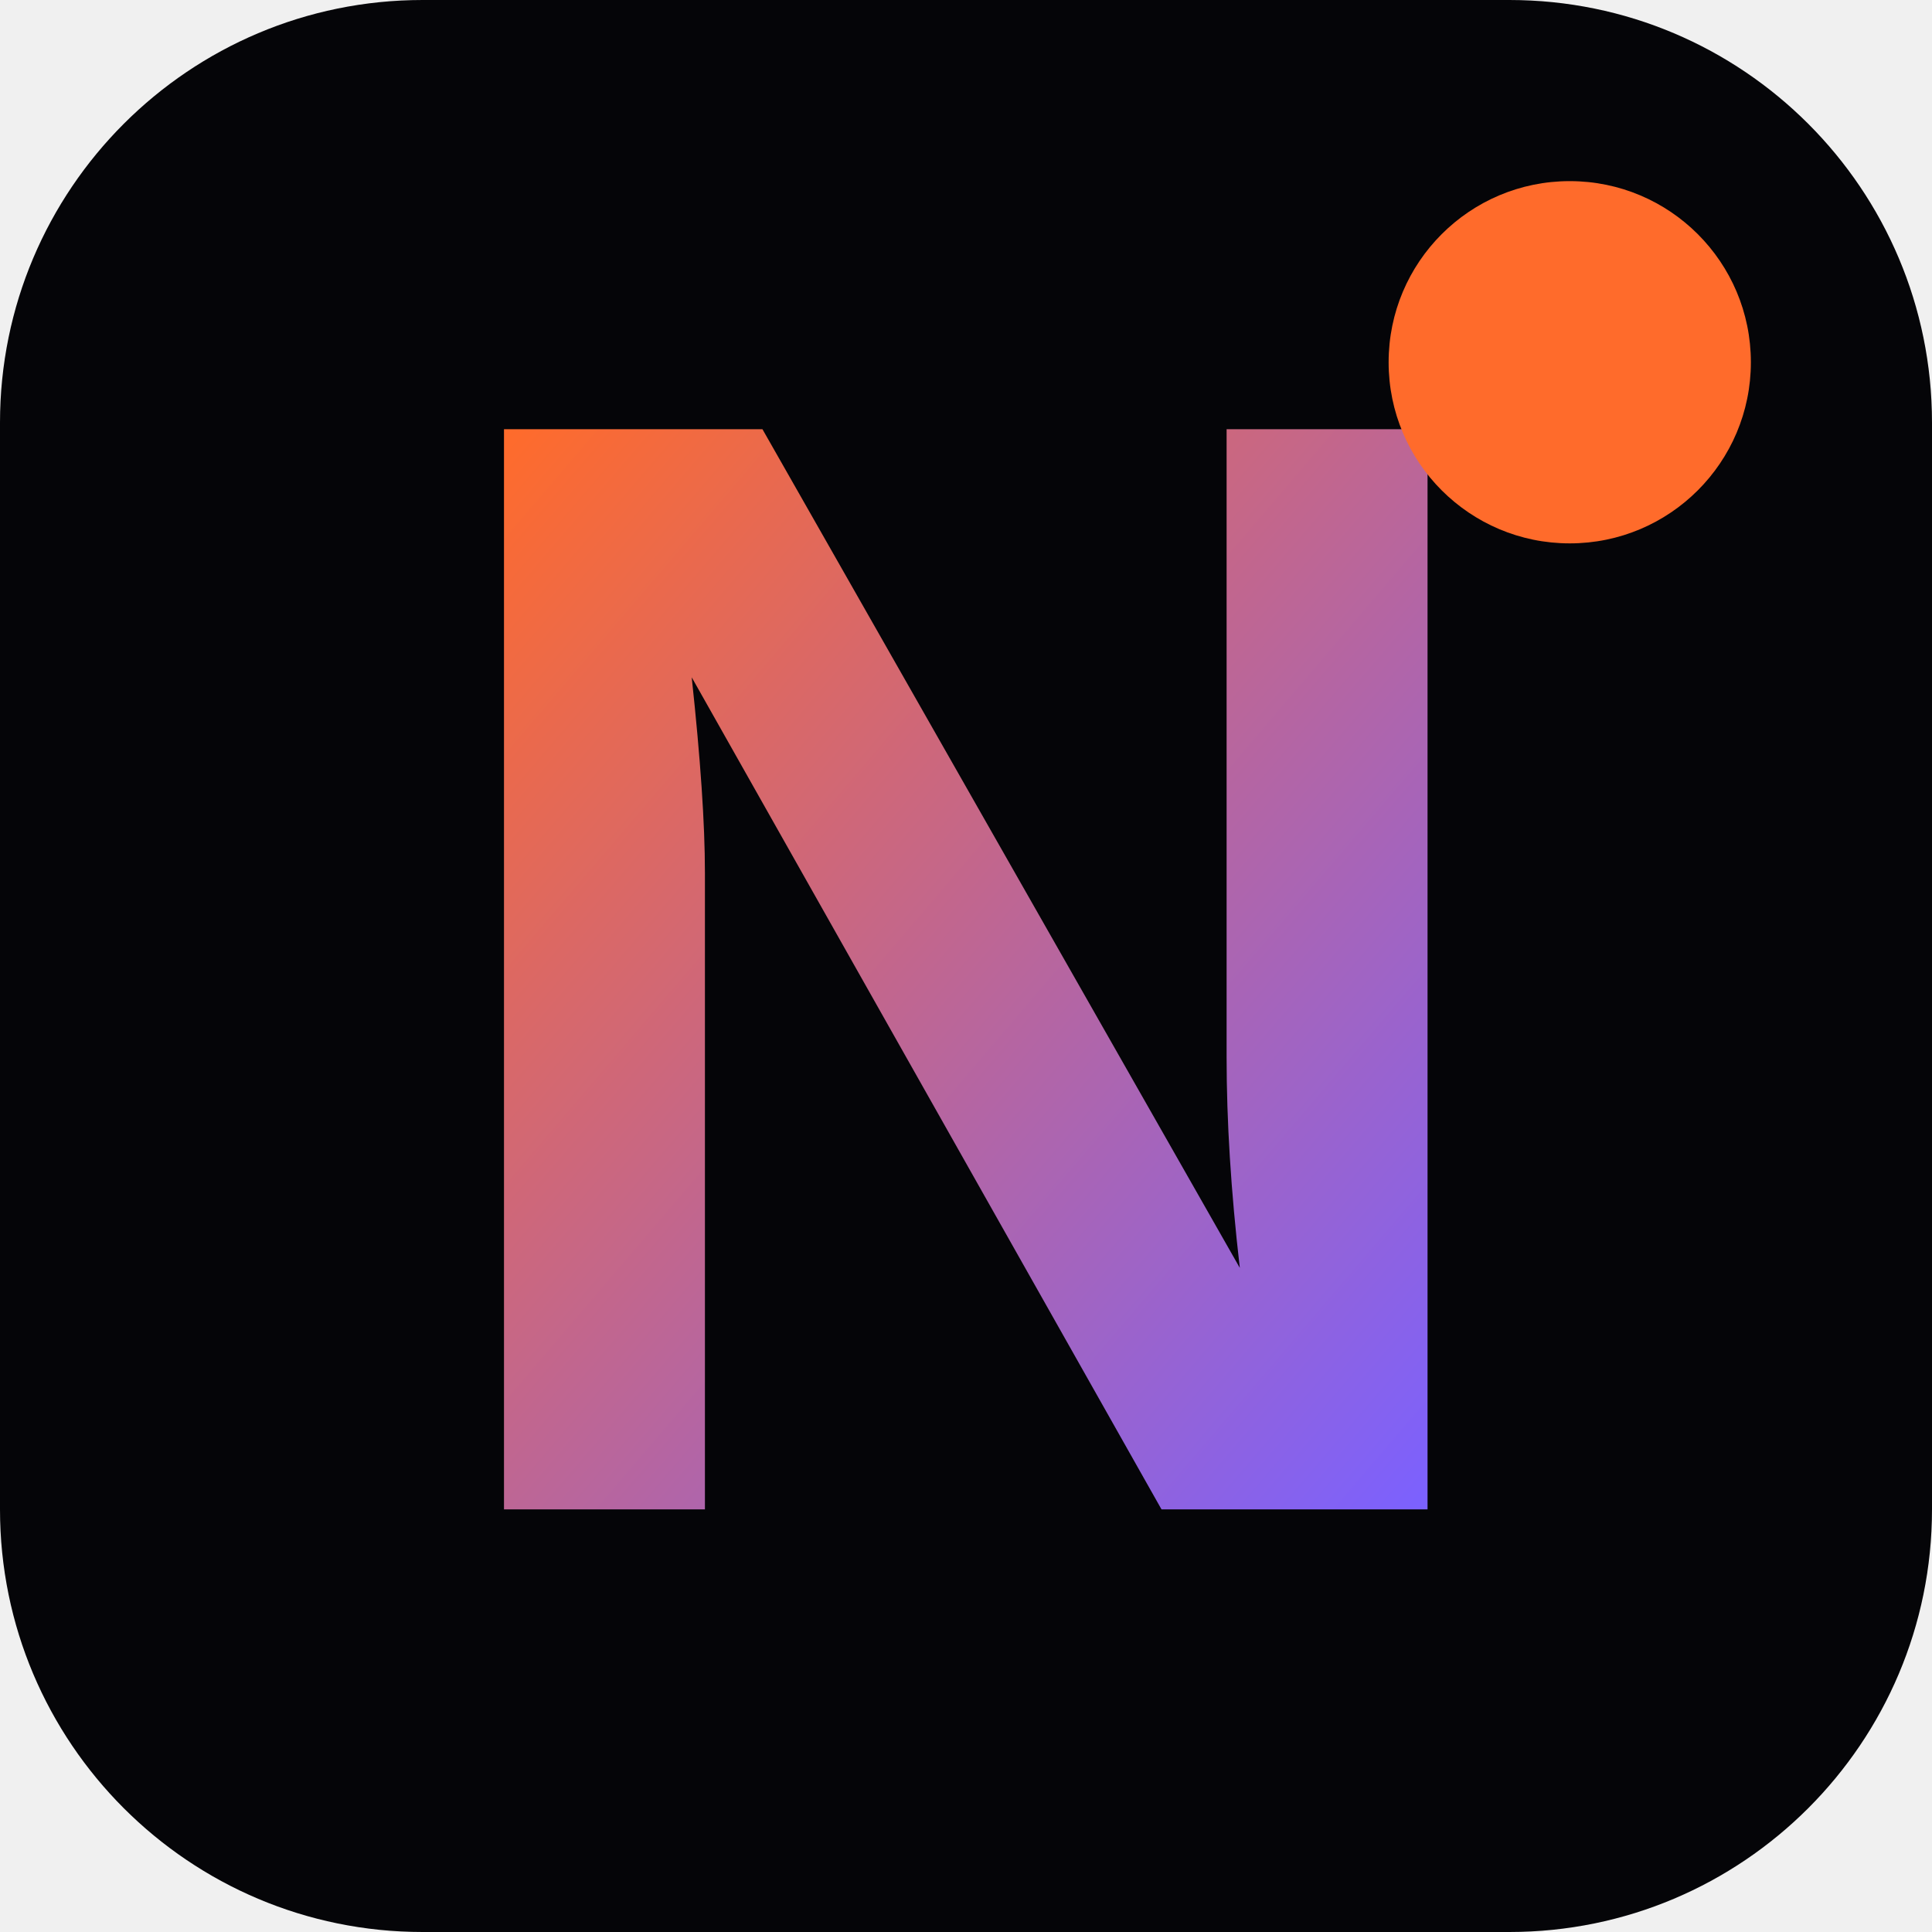
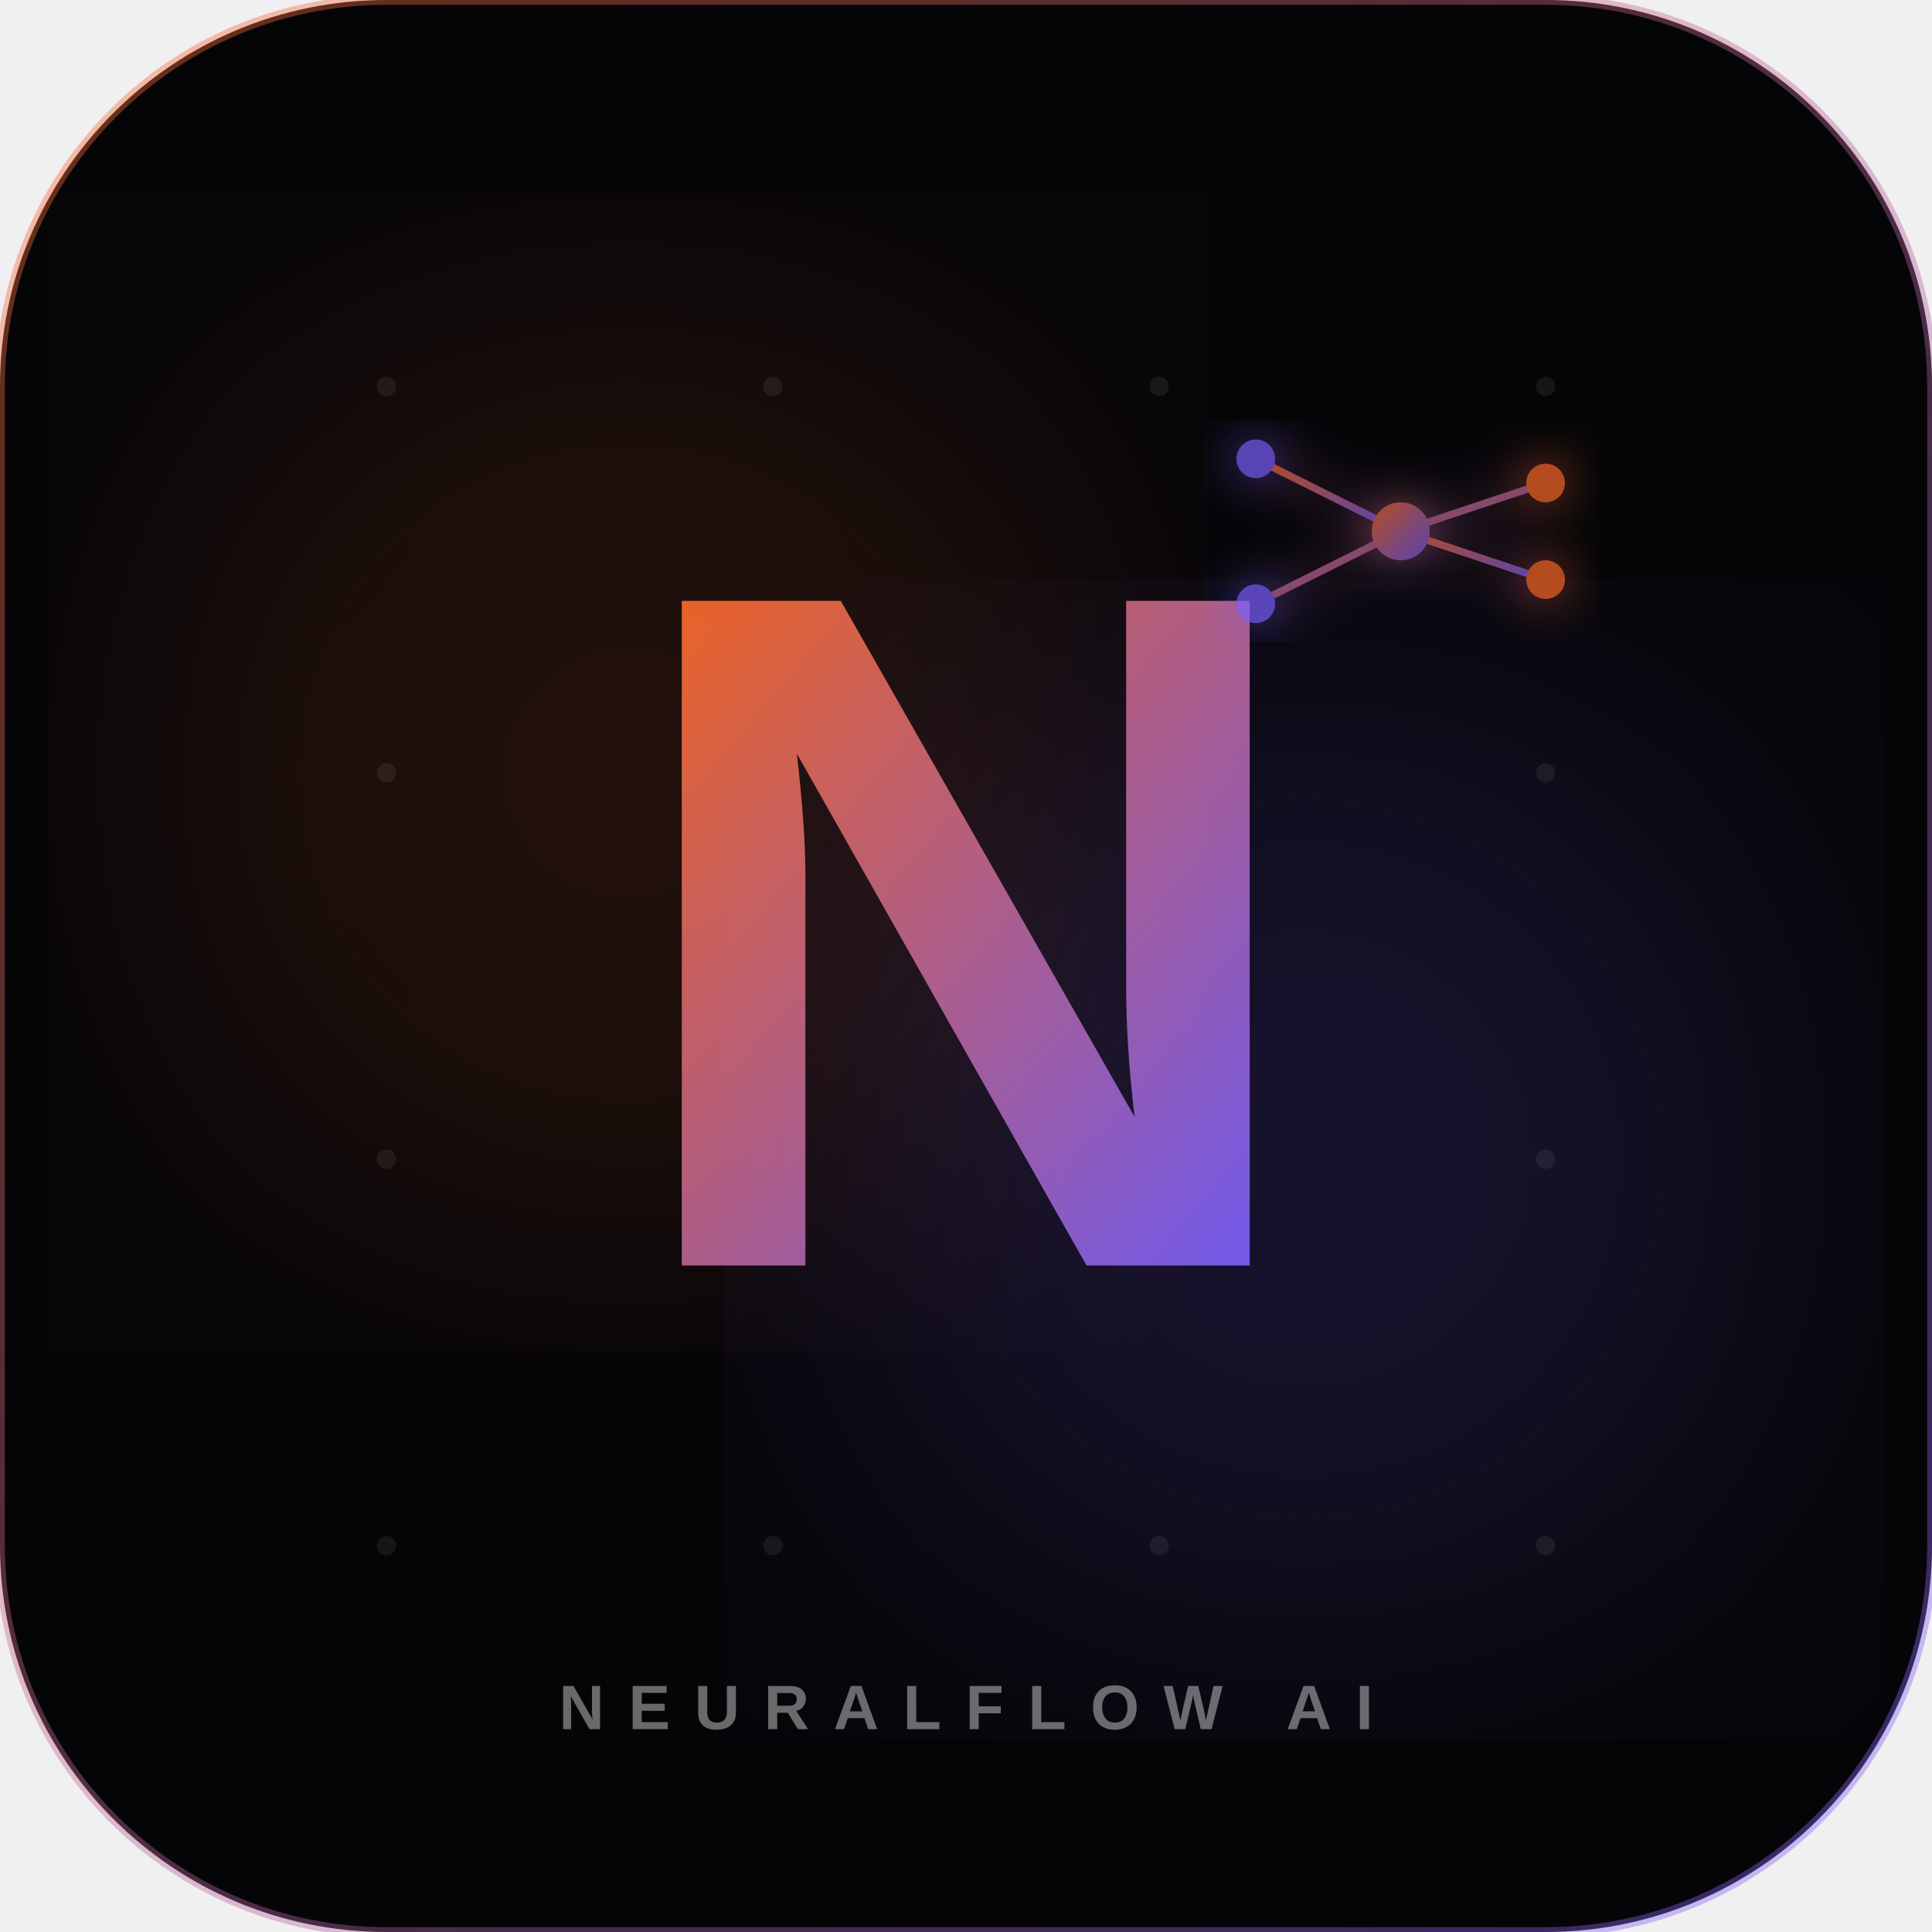
- <svg xmlns="http://www.w3.org/2000/svg" viewBox="0 0 32 32">
+ <svg xmlns="http://www.w3.org/2000/svg" viewBox="0 0 400 400" width="400" height="400">
  <defs>
-     <linearGradient id="g" x1="0%" y1="0%" x2="100%" y2="100%">
+     <linearGradient id="g1" x1="0%" y1="0%" x2="100%" y2="100%">
      <stop offset="0%" style="stop-color:#FF6B2B" />
      <stop offset="100%" style="stop-color:#7B61FF" />
    </linearGradient>
+     <filter id="blur">
+       <feGaussianBlur stdDeviation="40" />
+     </filter>
+     <filter id="glow">
+       <feGaussianBlur stdDeviation="5" result="b" />
+       <feMerge>
+         <feMergeNode in="b" />
+         <feMergeNode in="SourceGraphic" />
+       </feMerge>
+     </filter>
  </defs>
-   <rect width="32" height="32" fill="#050508" rx="7" />
-   <text x="16" y="25" font-family="'Helvetica Neue',Arial,sans-serif" font-weight="900" font-size="26" fill="url(#g)" text-anchor="middle" letter-spacing="-1">N</text>
-   <circle cx="26" cy="6" r="3" fill="#FF6B2B" />
+   <rect width="400" height="400" fill="#050508" rx="80" />
+   <circle cx="130" cy="160" r="100" fill="#FF6B2B" opacity="0.12" filter="url(#blur)" />
+   <circle cx="270" cy="240" r="100" fill="#7B61FF" opacity="0.15" filter="url(#blur)" />
+   <rect width="400" height="400" fill="none" rx="80" stroke="url(#g1)" stroke-width="2" opacity="0.4" />
+   <text x="200" y="262" font-family="'Helvetica Neue',Arial,sans-serif" font-weight="900" font-size="200" fill="url(#g1)" text-anchor="middle" letter-spacing="-6" opacity="0.9">N</text>
+   <g opacity="0.07">
+     <circle cx="80" cy="80" r="2" fill="white" />
+     <circle cx="160" cy="80" r="2" fill="white" />
+     <circle cx="240" cy="80" r="2" fill="white" />
+     <circle cx="320" cy="80" r="2" fill="white" />
+     <circle cx="80" cy="160" r="2" fill="white" />
+     <circle cx="320" cy="160" r="2" fill="white" />
+     <circle cx="80" cy="240" r="2" fill="white" />
+     <circle cx="320" cy="240" r="2" fill="white" />
+     <circle cx="80" cy="320" r="2" fill="white" />
+     <circle cx="160" cy="320" r="2" fill="white" />
+     <circle cx="240" cy="320" r="2" fill="white" />
+     <circle cx="320" cy="320" r="2" fill="white" />
+   </g>
+   <g transform="translate(290, 110)" filter="url(#glow)" opacity="0.7">
+     <line x1="-30" y1="-15" x2="0" y2="0" stroke="url(#g1)" stroke-width="1.5" />
+     <line x1="-30" y1="15" x2="0" y2="0" stroke="url(#g1)" stroke-width="1.5" />
+     <line x1="0" y1="0" x2="30" y2="-10" stroke="url(#g1)" stroke-width="1.5" />
+     <line x1="0" y1="0" x2="30" y2="10" stroke="url(#g1)" stroke-width="1.5" />
+     <circle cx="-30" cy="-15" r="4" fill="#7B61FF" />
+     <circle cx="-30" cy="15" r="4" fill="#7B61FF" />
+     <circle cx="0" cy="0" r="6" fill="url(#g1)" />
+     <circle cx="30" cy="-10" r="4" fill="#FF6B2B" />
+     <circle cx="30" cy="10" r="4" fill="#FF6B2B" />
+   </g>
+   <text x="200" y="358" font-family="'Helvetica Neue',Arial,sans-serif" font-weight="700" font-size="13" fill="rgba(255,255,255,0.4)" text-anchor="middle" letter-spacing="5">NEURALFLOW AI</text>
</svg>
